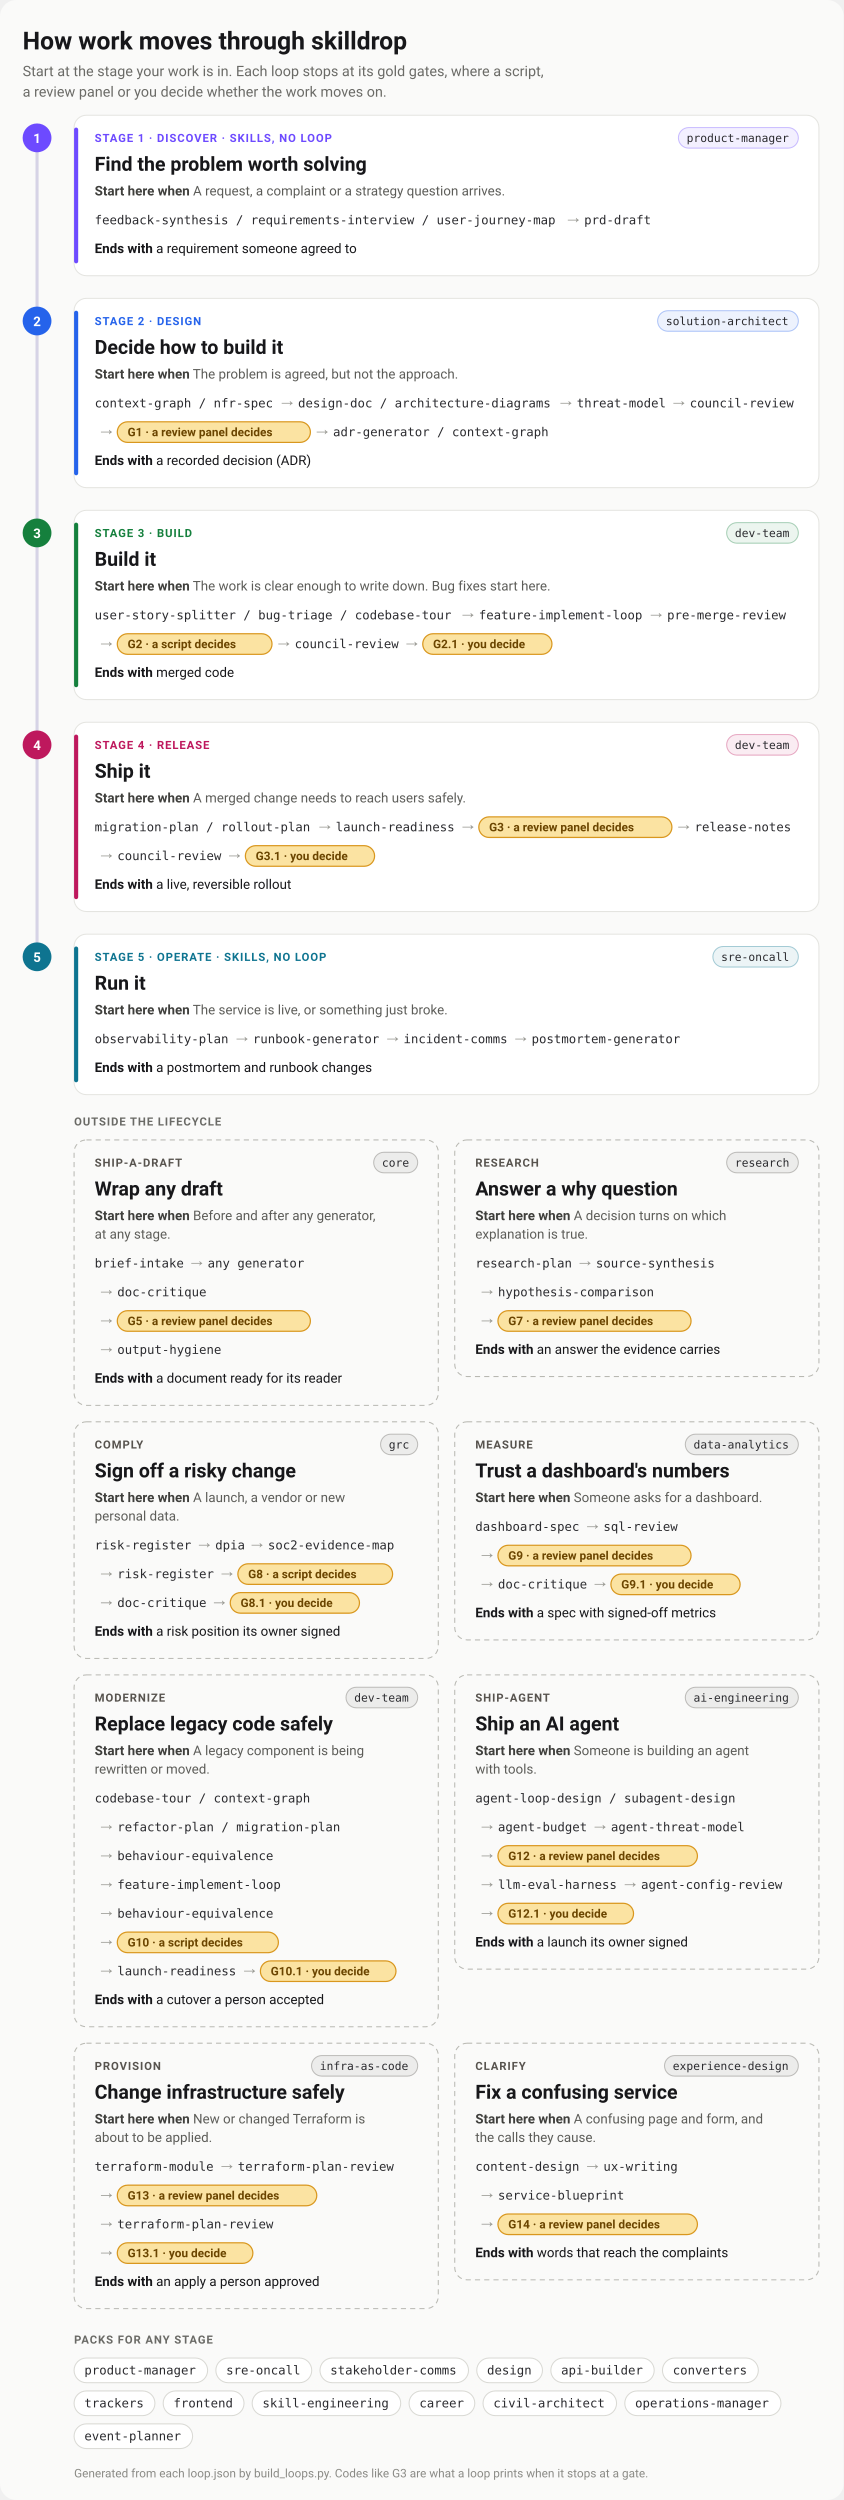
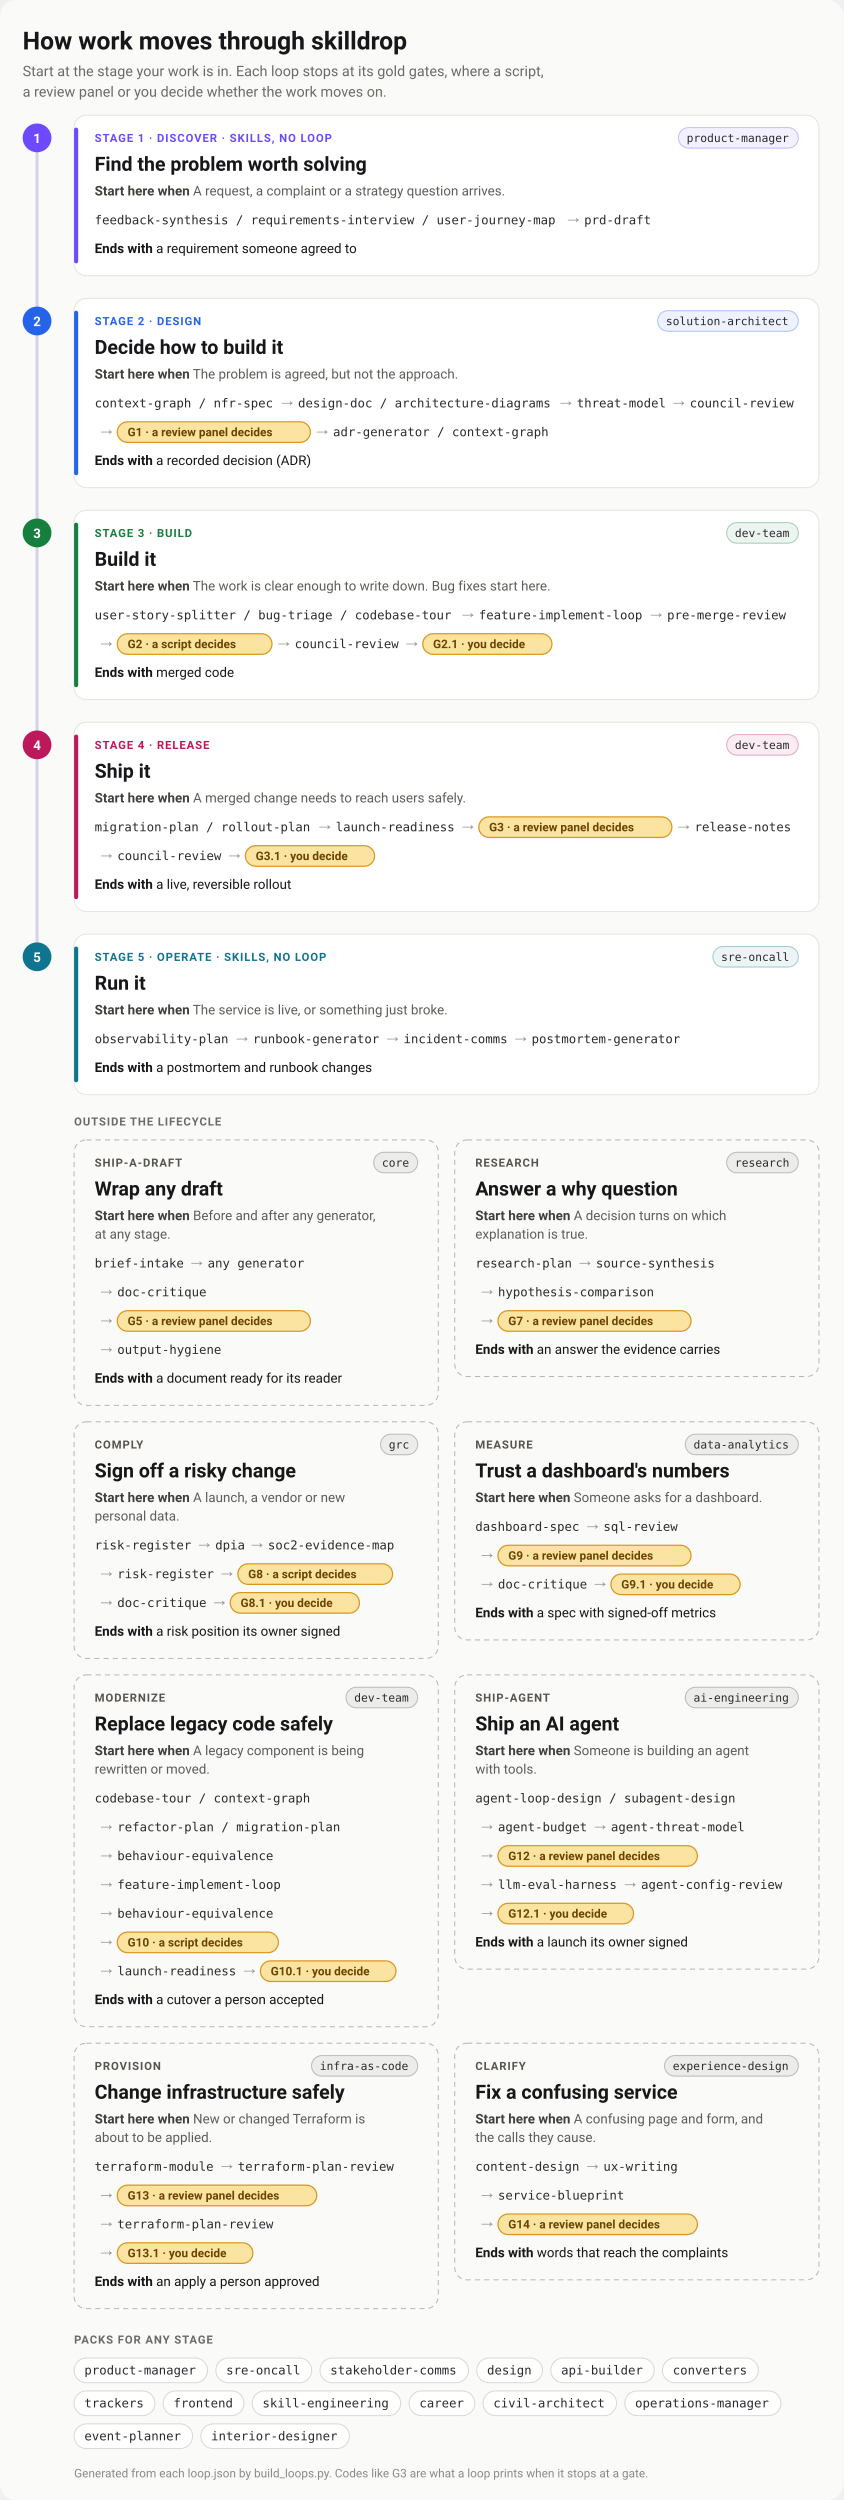
<svg xmlns="http://www.w3.org/2000/svg" viewBox="0 0 820 2430" width="820" height="2430" role="img" aria-labelledby="om-title om-desc">
  <style>.s,text{font-family:-apple-system,BlinkMacSystemFont,'Segoe UI',Roboto,Helvetica,Arial,sans-serif;}.title{font-size:24px;font-weight:700;fill:#17171a;}.sub{font-size:14px;fill:#6a6a66;}.label{font-size:11px;font-weight:700;letter-spacing:.08em;}.h{font-size:19px;font-weight:700;fill:#17171a;}.muted{font-size:13px;fill:#5c5c58;}.mono,.chip{font-family:ui-monospace,SFMono-Regular,'SF Mono',Menlo,Consolas,monospace;font-size:12px;fill:#2a2a2e;}.chip{font-size:11px;}.arrow{font-size:13px;fill:#9a9a94;}.gate{fill:#FBE3A2;stroke:#D9971E;stroke-width:1.2;}.gatet{font-size:11.5px;font-weight:700;fill:#6B4500;}.ends{font-size:13px;fill:#17171a;}.endsl,.startl{font-weight:700;}.startl{fill:#3f3f3c;}.card{fill:#fff;stroke:#e4e4e0;}.dashed{fill:#fafaf9;stroke:#b8b8b2;stroke-dasharray:5 4;}.rail{stroke:#d6d3e6;stroke-width:3;}.num{font-size:13px;font-weight:700;fill:#fff;text-anchor:middle;}.section{font-size:11px;font-weight:700;letter-spacing:.08em;fill:#6a6a66;}.pack{fill:#fff;stroke:#d9d9d4;}.foot{font-size:11.5px;fill:#8a8a85;}</style>
  <rect width="820" height="2430" rx="16" fill="#fafaf9" />
  <text x="22" y="48" class="title">How work moves through skilldrop</text>
  <text x="22" y="74" class="sub">Start at the stage your work is in. Each loop stops at its gold gates, where a script,</text>
  <text x="22" y="94" class="sub">a review panel or you decide whether the work moves on.</text>
  <line x1="36" y1="134" x2="36" y2="930" class="rail" />
  <circle cx="36" cy="134" r="14" fill="#6d4aff" />
  <text x="36" y="139" class="num">1</text>
  <circle cx="36" cy="312" r="14" fill="#2563eb" />
  <text x="36" y="317" class="num">2</text>
  <circle cx="36" cy="518" r="14" fill="#15803d" />
  <text x="36" y="523" class="num">3</text>
  <circle cx="36" cy="724" r="14" fill="#be185d" />
  <text x="36" y="729" class="num">4</text>
  <circle cx="36" cy="930" r="14" fill="#0e7490" />
  <text x="36" y="935" class="num">5</text>
  <rect x="72" y="112" width="724" height="156" rx="12" class="card" />
  <rect x="72" y="124" width="4" height="132" rx="2" fill="#6d4aff" />
  <text x="92" y="138" class="label" fill="#6d4aff">STAGE 1 · DISCOVER · SKILLS, NO LOOP</text>
  <rect x="659.4" y="124" width="116.6" height="20" rx="10" fill="#6d4aff" fill-opacity=".08" stroke="#6d4aff" stroke-opacity=".35" />
  <text x="667.4" y="138" class="chip" fill="#6d4aff">product-manager</text>
  <text x="92" y="166" class="h">Find the problem worth solving</text>
  <text x="92" y="190" class="muted">
    <tspan class="startl">Start here when</tspan> A request, a complaint or a strategy question arrives.</text>
  <text x="92.0" y="218" class="mono">feedback-synthesis / requirements-interview / user-journey-map</text>
  <text x="550.8" y="218" class="arrow">→</text>
  <text x="567.8" y="218" class="mono">prd-draft</text>
  <text x="92" y="246" class="ends">
    <tspan class="endsl">Ends with</tspan> a requirement someone agreed to</text>
  <rect x="72" y="290" width="724" height="184" rx="12" class="card" />
  <rect x="72" y="302" width="4" height="160" rx="2" fill="#2563eb" />
  <text x="92" y="316" class="label" fill="#2563eb">STAGE 2 · DESIGN</text>
  <rect x="639.2" y="302" width="136.8" height="20" rx="10" fill="#2563eb" fill-opacity=".08" stroke="#2563eb" stroke-opacity=".35" />
  <text x="647.2" y="316" class="chip" fill="#2563eb">solution-architect</text>
  <text x="92" y="344" class="h">Decide how to build it</text>
  <text x="92" y="368" class="muted">
    <tspan class="startl">Start here when</tspan> The problem is agreed, but not the approach.</text>
  <text x="92.0" y="396" class="mono">context-graph / nfr-spec</text>
  <text x="272.7" y="396" class="arrow">→</text>
  <text x="289.7" y="396" class="mono">design-doc / architecture-diagrams</text>
  <text x="543.6" y="396" class="arrow">→</text>
  <text x="560.6" y="396" class="mono">threat-model</text>
  <text x="653.4" y="396" class="arrow">→</text>
  <text x="670.4" y="396" class="mono">council-review</text>
  <text x="97.0" y="424" class="arrow">→</text>
  <rect x="114.0" y="410" width="187.7" height="20" rx="10" class="gate" />
  <text x="124.0" y="424" class="gatet">G1 · a review panel decides</text>
  <text x="306.7" y="424" class="arrow">→</text>
  <text x="323.7" y="424" class="mono">adr-generator / context-graph</text>
  <text x="92" y="452" class="ends">
    <tspan class="endsl">Ends with</tspan> a recorded decision (ADR)</text>
  <rect x="72" y="496" width="724" height="184" rx="12" class="card" />
  <rect x="72" y="508" width="4" height="160" rx="2" fill="#15803d" />
  <text x="92" y="522" class="label" fill="#15803d">STAGE 3 · BUILD</text>
  <rect x="706.3" y="508" width="69.7" height="20" rx="10" fill="#15803d" fill-opacity=".08" stroke="#15803d" stroke-opacity=".35" />
  <text x="714.3" y="522" class="chip" fill="#15803d">dev-team</text>
  <text x="92" y="550" class="h">Build it</text>
  <text x="92" y="574" class="muted">
    <tspan class="startl">Start here when</tspan> The work is clear enough to write down. Bug fixes start here.</text>
  <text x="92.0" y="602" class="mono">user-story-splitter / bug-triage / codebase-tour</text>
  <text x="448.4" y="602" class="arrow">→</text>
  <text x="465.4" y="602" class="mono">feature-implement-loop</text>
  <text x="631.4" y="602" class="arrow">→</text>
  <text x="648.4" y="602" class="mono">pre-merge-review</text>
  <text x="97.0" y="630" class="arrow">→</text>
  <rect x="114.0" y="616" width="150.4" height="20" rx="10" class="gate" />
  <text x="124.0" y="630" class="gatet">G2 · a script decides</text>
  <text x="269.4" y="630" class="arrow">→</text>
  <text x="286.4" y="630" class="mono">council-review</text>
  <text x="393.9" y="630" class="arrow">→</text>
  <rect x="410.9" y="616" width="125.6" height="20" rx="10" class="gate" />
  <text x="420.9" y="630" class="gatet">G2.1 · you decide</text>
  <text x="92" y="658" class="ends">
    <tspan class="endsl">Ends with</tspan> merged code</text>
  <rect x="72" y="702" width="724" height="184" rx="12" class="card" />
  <rect x="72" y="714" width="4" height="160" rx="2" fill="#be185d" />
  <text x="92" y="728" class="label" fill="#be185d">STAGE 4 · RELEASE</text>
  <rect x="706.3" y="714" width="69.7" height="20" rx="10" fill="#be185d" fill-opacity=".08" stroke="#be185d" stroke-opacity=".35" />
  <text x="714.3" y="728" class="chip" fill="#be185d">dev-team</text>
  <text x="92" y="756" class="h">Ship it</text>
  <text x="92" y="780" class="muted">
    <tspan class="startl">Start here when</tspan> A merged change needs to reach users safely.</text>
  <text x="92.0" y="808" class="mono">migration-plan / rollout-plan</text>
  <text x="309.3" y="808" class="arrow">→</text>
  <text x="326.3" y="808" class="mono">launch-readiness</text>
  <text x="448.4" y="808" class="arrow">→</text>
  <rect x="465.4" y="794" width="187.7" height="20" rx="10" class="gate" />
  <text x="475.4" y="808" class="gatet">G3 · a review panel decides</text>
  <text x="658.1" y="808" class="arrow">→</text>
  <text x="675.1" y="808" class="mono">release-notes</text>
  <text x="97.0" y="836" class="arrow">→</text>
  <text x="114.0" y="836" class="mono">council-review</text>
  <text x="221.5" y="836" class="arrow">→</text>
  <rect x="238.5" y="822" width="125.6" height="20" rx="10" class="gate" />
  <text x="248.5" y="836" class="gatet">G3.1 · you decide</text>
  <text x="92" y="864" class="ends">
    <tspan class="endsl">Ends with</tspan> a live, reversible rollout</text>
  <rect x="72" y="908" width="724" height="156" rx="12" class="card" />
  <rect x="72" y="920" width="4" height="132" rx="2" fill="#0e7490" />
  <text x="92" y="934" class="label" fill="#0e7490">STAGE 5 · OPERATE · SKILLS, NO LOOP</text>
  <rect x="692.9" y="920" width="83.1" height="20" rx="10" fill="#0e7490" fill-opacity=".08" stroke="#0e7490" stroke-opacity=".35" />
  <text x="700.9" y="934" class="chip" fill="#0e7490">sre-oncall</text>
  <text x="92" y="962" class="h">Run it</text>
  <text x="92" y="986" class="muted">
    <tspan class="startl">Start here when</tspan> The service is live, or something just broke.</text>
  <text x="92.0" y="1014" class="mono">observability-plan</text>
  <text x="228.8" y="1014" class="arrow">→</text>
  <text x="245.8" y="1014" class="mono">runbook-generator</text>
  <text x="375.2" y="1014" class="arrow">→</text>
  <text x="392.2" y="1014" class="mono">incident-comms</text>
  <text x="499.7" y="1014" class="arrow">→</text>
  <text x="516.7" y="1014" class="mono">postmortem-generator</text>
  <text x="92" y="1042" class="ends">
    <tspan class="endsl">Ends with</tspan> a postmortem and runbook changes</text>
  <text x="72" y="1094" class="section">OUTSIDE THE LIFECYCLE</text>
  <rect x="72.0" y="1108" width="354.0" height="258" rx="12" class="card dashed" />
  <text x="92.0" y="1134" class="label" fill="#57534e">SHIP-A-DRAFT</text>
  <rect x="363.2" y="1120" width="42.8" height="20" rx="10" fill="#57534e" fill-opacity=".08" stroke="#57534e" stroke-opacity=".35" />
  <text x="371.2" y="1134" class="chip" fill="#57534e">core</text>
  <text x="92.0" y="1162" class="h">Wrap any draft</text>
  <text x="92.0" y="1186" class="muted">
    <tspan class="startl">Start here when</tspan> Before and after any generator,</text>
  <text x="92.0" y="1204" class="muted">at any stage.</text>
  <text x="92.0" y="1232" class="mono">brief-intake</text>
  <text x="184.8" y="1232" class="arrow">→</text>
  <text x="201.8" y="1232" class="mono">any generator</text>
  <text x="97.0" y="1260" class="arrow">→</text>
  <text x="114.0" y="1260" class="mono">doc-critique</text>
  <text x="97.0" y="1288" class="arrow">→</text>
  <rect x="114.0" y="1274" width="187.7" height="20" rx="10" class="gate" />
  <text x="124.0" y="1288" class="gatet">G5 · a review panel decides</text>
  <text x="97.0" y="1316" class="arrow">→</text>
  <text x="114.0" y="1316" class="mono">output-hygiene</text>
  <text x="92.0" y="1344" class="ends">
    <tspan class="endsl">Ends with</tspan> a document ready for its reader</text>
  <rect x="442.0" y="1108" width="354.0" height="230" rx="12" class="card dashed" />
  <text x="462.0" y="1134" class="label" fill="#57534e">RESEARCH</text>
  <rect x="706.3" y="1120" width="69.7" height="20" rx="10" fill="#57534e" fill-opacity=".08" stroke="#57534e" stroke-opacity=".35" />
  <text x="714.3" y="1134" class="chip" fill="#57534e">research</text>
  <text x="462.0" y="1162" class="h">Answer a why question</text>
  <text x="462.0" y="1186" class="muted">
    <tspan class="startl">Start here when</tspan> A decision turns on which</text>
  <text x="462.0" y="1204" class="muted">explanation is true.</text>
  <text x="462.0" y="1232" class="mono">research-plan</text>
  <text x="562.2" y="1232" class="arrow">→</text>
  <text x="579.2" y="1232" class="mono">source-synthesis</text>
  <text x="467.0" y="1260" class="arrow">→</text>
  <text x="484.0" y="1260" class="mono">hypothesis-comparison</text>
  <text x="467.0" y="1288" class="arrow">→</text>
  <rect x="484.0" y="1274" width="187.7" height="20" rx="10" class="gate" />
  <text x="494.0" y="1288" class="gatet">G7 · a review panel decides</text>
  <text x="462.0" y="1316" class="ends">
    <tspan class="endsl">Ends with</tspan> an answer the evidence carries</text>
  <rect x="72.0" y="1382" width="354.0" height="230" rx="12" class="card dashed" />
  <text x="92.0" y="1408" class="label" fill="#57534e">COMPLY</text>
  <rect x="369.9" y="1394" width="36.1" height="20" rx="10" fill="#57534e" fill-opacity=".08" stroke="#57534e" stroke-opacity=".35" />
  <text x="377.9" y="1408" class="chip" fill="#57534e">grc</text>
  <text x="92.0" y="1436" class="h">Sign off a risky change</text>
  <text x="92.0" y="1460" class="muted">
    <tspan class="startl">Start here when</tspan> A launch, a vendor or new</text>
  <text x="92.0" y="1478" class="muted">personal data.</text>
  <text x="92.0" y="1506" class="mono">risk-register</text>
  <text x="192.2" y="1506" class="arrow">→</text>
  <text x="209.2" y="1506" class="mono">dpia</text>
  <text x="243.4" y="1506" class="arrow">→</text>
  <text x="260.4" y="1506" class="mono">soc2-evidence-map</text>
  <text x="97.0" y="1534" class="arrow">→</text>
  <text x="114.0" y="1534" class="mono">risk-register</text>
  <text x="214.2" y="1534" class="arrow">→</text>
  <rect x="231.2" y="1520" width="150.4" height="20" rx="10" class="gate" />
  <text x="241.2" y="1534" class="gatet">G8 · a script decides</text>
  <text x="97.0" y="1562" class="arrow">→</text>
  <text x="114.0" y="1562" class="mono">doc-critique</text>
  <text x="206.8" y="1562" class="arrow">→</text>
  <rect x="223.8" y="1548" width="125.6" height="20" rx="10" class="gate" />
  <text x="233.8" y="1562" class="gatet">G8.1 · you decide</text>
  <text x="92.0" y="1590" class="ends">
    <tspan class="endsl">Ends with</tspan> a risk position its owner signed</text>
  <rect x="442.0" y="1382" width="354.0" height="212" rx="12" class="card dashed" />
  <text x="462.0" y="1408" class="label" fill="#57534e">MEASURE</text>
  <rect x="666.1" y="1394" width="109.9" height="20" rx="10" fill="#57534e" fill-opacity=".08" stroke="#57534e" stroke-opacity=".35" />
  <text x="674.1" y="1408" class="chip" fill="#57534e">data-analytics</text>
  <text x="462.0" y="1436" class="h">Trust a dashboard's numbers</text>
  <text x="462.0" y="1460" class="muted">
    <tspan class="startl">Start here when</tspan> Someone asks for a dashboard.</text>
  <text x="462.0" y="1488" class="mono">dashboard-spec</text>
  <text x="569.5" y="1488" class="arrow">→</text>
  <text x="586.5" y="1488" class="mono">sql-review</text>
  <text x="467.0" y="1516" class="arrow">→</text>
  <rect x="484.0" y="1502" width="187.7" height="20" rx="10" class="gate" />
  <text x="494.0" y="1516" class="gatet">G9 · a review panel decides</text>
  <text x="467.0" y="1544" class="arrow">→</text>
  <text x="484.0" y="1544" class="mono">doc-critique</text>
  <text x="576.8" y="1544" class="arrow">→</text>
  <rect x="593.8" y="1530" width="125.6" height="20" rx="10" class="gate" />
  <text x="603.8" y="1544" class="gatet">G9.1 · you decide</text>
  <text x="462.0" y="1572" class="ends">
    <tspan class="endsl">Ends with</tspan> a spec with signed-off metrics</text>
  <rect x="72.0" y="1628" width="354.0" height="342" rx="12" class="card dashed" />
  <text x="92.0" y="1654" class="label" fill="#57534e">MODERNIZE</text>
  <rect x="336.3" y="1640" width="69.7" height="20" rx="10" fill="#57534e" fill-opacity=".08" stroke="#57534e" stroke-opacity=".35" />
  <text x="344.3" y="1654" class="chip" fill="#57534e">dev-team</text>
  <text x="92.0" y="1682" class="h">Replace legacy code safely</text>
  <text x="92.0" y="1706" class="muted">
    <tspan class="startl">Start here when</tspan> A legacy component is being</text>
  <text x="92.0" y="1724" class="muted">rewritten or moved.</text>
  <text x="92.0" y="1752" class="mono">codebase-tour / context-graph</text>
  <text x="97.0" y="1780" class="arrow">→</text>
  <text x="114.0" y="1780" class="mono">refactor-plan / migration-plan</text>
  <text x="97.0" y="1808" class="arrow">→</text>
  <text x="114.0" y="1808" class="mono">behaviour-equivalence</text>
  <text x="97.0" y="1836" class="arrow">→</text>
  <text x="114.0" y="1836" class="mono">feature-implement-loop</text>
  <text x="97.0" y="1864" class="arrow">→</text>
  <text x="114.0" y="1864" class="mono">behaviour-equivalence</text>
  <text x="97.0" y="1892" class="arrow">→</text>
  <rect x="114.0" y="1878" width="156.6" height="20" rx="10" class="gate" />
  <text x="124.0" y="1892" class="gatet">G10 · a script decides</text>
  <text x="97.0" y="1920" class="arrow">→</text>
  <text x="114.0" y="1920" class="mono">launch-readiness</text>
  <text x="236.1" y="1920" class="arrow">→</text>
  <rect x="253.1" y="1906" width="131.8" height="20" rx="10" class="gate" />
  <text x="263.1" y="1920" class="gatet">G10.1 · you decide</text>
  <text x="92.0" y="1948" class="ends">
    <tspan class="endsl">Ends with</tspan> a cutover a person accepted</text>
  <rect x="442.0" y="1628" width="354.0" height="286" rx="12" class="card dashed" />
  <text x="462.0" y="1654" class="label" fill="#57534e">SHIP-AGENT</text>
  <rect x="666.1" y="1640" width="109.9" height="20" rx="10" fill="#57534e" fill-opacity=".08" stroke="#57534e" stroke-opacity=".35" />
  <text x="674.1" y="1654" class="chip" fill="#57534e">ai-engineering</text>
  <text x="462.0" y="1682" class="h">Ship an AI agent</text>
  <text x="462.0" y="1706" class="muted">
    <tspan class="startl">Start here when</tspan> Someone is building an agent</text>
  <text x="462.0" y="1724" class="muted">with tools.</text>
  <text x="462.0" y="1752" class="mono">agent-loop-design / subagent-design</text>
  <text x="467.0" y="1780" class="arrow">→</text>
  <text x="484.0" y="1780" class="mono">agent-budget</text>
  <text x="576.8" y="1780" class="arrow">→</text>
  <text x="593.8" y="1780" class="mono">agent-threat-model</text>
  <text x="467.0" y="1808" class="arrow">→</text>
  <rect x="484.0" y="1794" width="193.9" height="20" rx="10" class="gate" />
  <text x="494.0" y="1808" class="gatet">G12 · a review panel decides</text>
  <text x="467.0" y="1836" class="arrow">→</text>
  <text x="484.0" y="1836" class="mono">llm-eval-harness</text>
  <text x="606.1" y="1836" class="arrow">→</text>
  <text x="623.1" y="1836" class="mono">agent-config-review</text>
  <text x="467.0" y="1864" class="arrow">→</text>
  <rect x="484.0" y="1850" width="131.8" height="20" rx="10" class="gate" />
  <text x="494.0" y="1864" class="gatet">G12.1 · you decide</text>
  <text x="462.0" y="1892" class="ends">
    <tspan class="endsl">Ends with</tspan> a launch its owner signed</text>
  <rect x="72.0" y="1986" width="354.0" height="258" rx="12" class="card dashed" />
  <text x="92.0" y="2012" class="label" fill="#57534e">PROVISION</text>
  <rect x="302.8" y="1998" width="103.2" height="20" rx="10" fill="#57534e" fill-opacity=".08" stroke="#57534e" stroke-opacity=".35" />
  <text x="310.8" y="2012" class="chip" fill="#57534e">infra-as-code</text>
  <text x="92.0" y="2040" class="h">Change infrastructure safely</text>
  <text x="92.0" y="2064" class="muted">
    <tspan class="startl">Start here when</tspan> New or changed Terraform is</text>
  <text x="92.0" y="2082" class="muted">about to be applied.</text>
  <text x="92.0" y="2110" class="mono">terraform-module</text>
  <text x="214.1" y="2110" class="arrow">→</text>
  <text x="231.1" y="2110" class="mono">terraform-plan-review</text>
  <text x="97.0" y="2138" class="arrow">→</text>
  <rect x="114.0" y="2124" width="193.9" height="20" rx="10" class="gate" />
  <text x="124.0" y="2138" class="gatet">G13 · a review panel decides</text>
  <text x="97.0" y="2166" class="arrow">→</text>
  <text x="114.0" y="2166" class="mono">terraform-plan-review</text>
  <text x="97.0" y="2194" class="arrow">→</text>
  <rect x="114.0" y="2180" width="131.8" height="20" rx="10" class="gate" />
  <text x="124.0" y="2194" class="gatet">G13.1 · you decide</text>
  <text x="92.0" y="2222" class="ends">
    <tspan class="endsl">Ends with</tspan> an apply a person approved</text>
  <rect x="442.0" y="1986" width="354.0" height="230" rx="12" class="card dashed" />
  <text x="462.0" y="2012" class="label" fill="#57534e">CLARIFY</text>
  <rect x="645.9" y="1998" width="130.1" height="20" rx="10" fill="#57534e" fill-opacity=".08" stroke="#57534e" stroke-opacity=".35" />
  <text x="653.9" y="2012" class="chip" fill="#57534e">experience-design</text>
  <text x="462.0" y="2040" class="h">Fix a confusing service</text>
  <text x="462.0" y="2064" class="muted">
    <tspan class="startl">Start here when</tspan> A confusing page and form, and</text>
  <text x="462.0" y="2082" class="muted">the calls they cause.</text>
  <text x="462.0" y="2110" class="mono">content-design</text>
  <text x="569.5" y="2110" class="arrow">→</text>
  <text x="586.5" y="2110" class="mono">ux-writing</text>
  <text x="467.0" y="2138" class="arrow">→</text>
  <text x="484.0" y="2138" class="mono">service-blueprint</text>
  <text x="467.0" y="2166" class="arrow">→</text>
  <rect x="484.0" y="2152" width="193.9" height="20" rx="10" class="gate" />
  <text x="494.0" y="2166" class="gatet">G14 · a review panel decides</text>
  <text x="462.0" y="2194" class="ends">
    <tspan class="endsl">Ends with</tspan> words that reach the complaints</text>
  <text x="72" y="2278" class="section">PACKS FOR ANY STAGE</text>
  <rect x="72.0" y="2292" width="129.8" height="24" rx="12" class="pack" />
  <text x="82.0" y="2308" class="mono">product-manager</text>
  <rect x="209.8" y="2292" width="93.2" height="24" rx="12" class="pack" />
  <text x="219.8" y="2308" class="mono">sre-oncall</text>
  <rect x="311.0" y="2292" width="144.4" height="24" rx="12" class="pack" />
  <text x="321.0" y="2308" class="mono">stakeholder-comms</text>
  <rect x="463.4" y="2292" width="63.9" height="24" rx="12" class="pack" />
  <text x="473.4" y="2308" class="mono">design</text>
  <rect x="535.4" y="2292" width="100.5" height="24" rx="12" class="pack" />
  <text x="545.4" y="2308" class="mono">api-builder</text>
  <rect x="643.9" y="2292" width="93.2" height="24" rx="12" class="pack" />
  <text x="653.9" y="2308" class="mono">converters</text>
  <rect x="72.0" y="2324" width="78.6" height="24" rx="12" class="pack" />
  <text x="82.0" y="2340" class="mono">trackers</text>
  <rect x="158.6" y="2324" width="78.6" height="24" rx="12" class="pack" />
  <text x="168.6" y="2340" class="mono">frontend</text>
  <rect x="245.1" y="2324" width="144.4" height="24" rx="12" class="pack" />
  <text x="255.1" y="2340" class="mono">skill-engineering</text>
  <rect x="397.6" y="2324" width="63.9" height="24" rx="12" class="pack" />
  <text x="407.6" y="2340" class="mono">career</text>
  <rect x="469.5" y="2324" width="129.8" height="24" rx="12" class="pack" />
  <text x="479.5" y="2340" class="mono">civil-architect</text>
  <rect x="607.3" y="2324" width="151.8" height="24" rx="12" class="pack" />
  <text x="617.3" y="2340" class="mono">operations-manager</text>
  <rect x="72.0" y="2356" width="115.2" height="24" rx="12" class="pack" />
  <text x="82.0" y="2372" class="mono">event-planner</text>
+   <rect x="195.2" y="2356" width="144.4" height="24" rx="12" class="pack" />
+   <text x="205.2" y="2372" class="mono">interior-designer</text>
  <text x="72" y="2408" class="foot">Generated from each loop.json by build_loops.py. Codes like G3 are what a loop prints when it stops at a gate.</text>
</svg>
